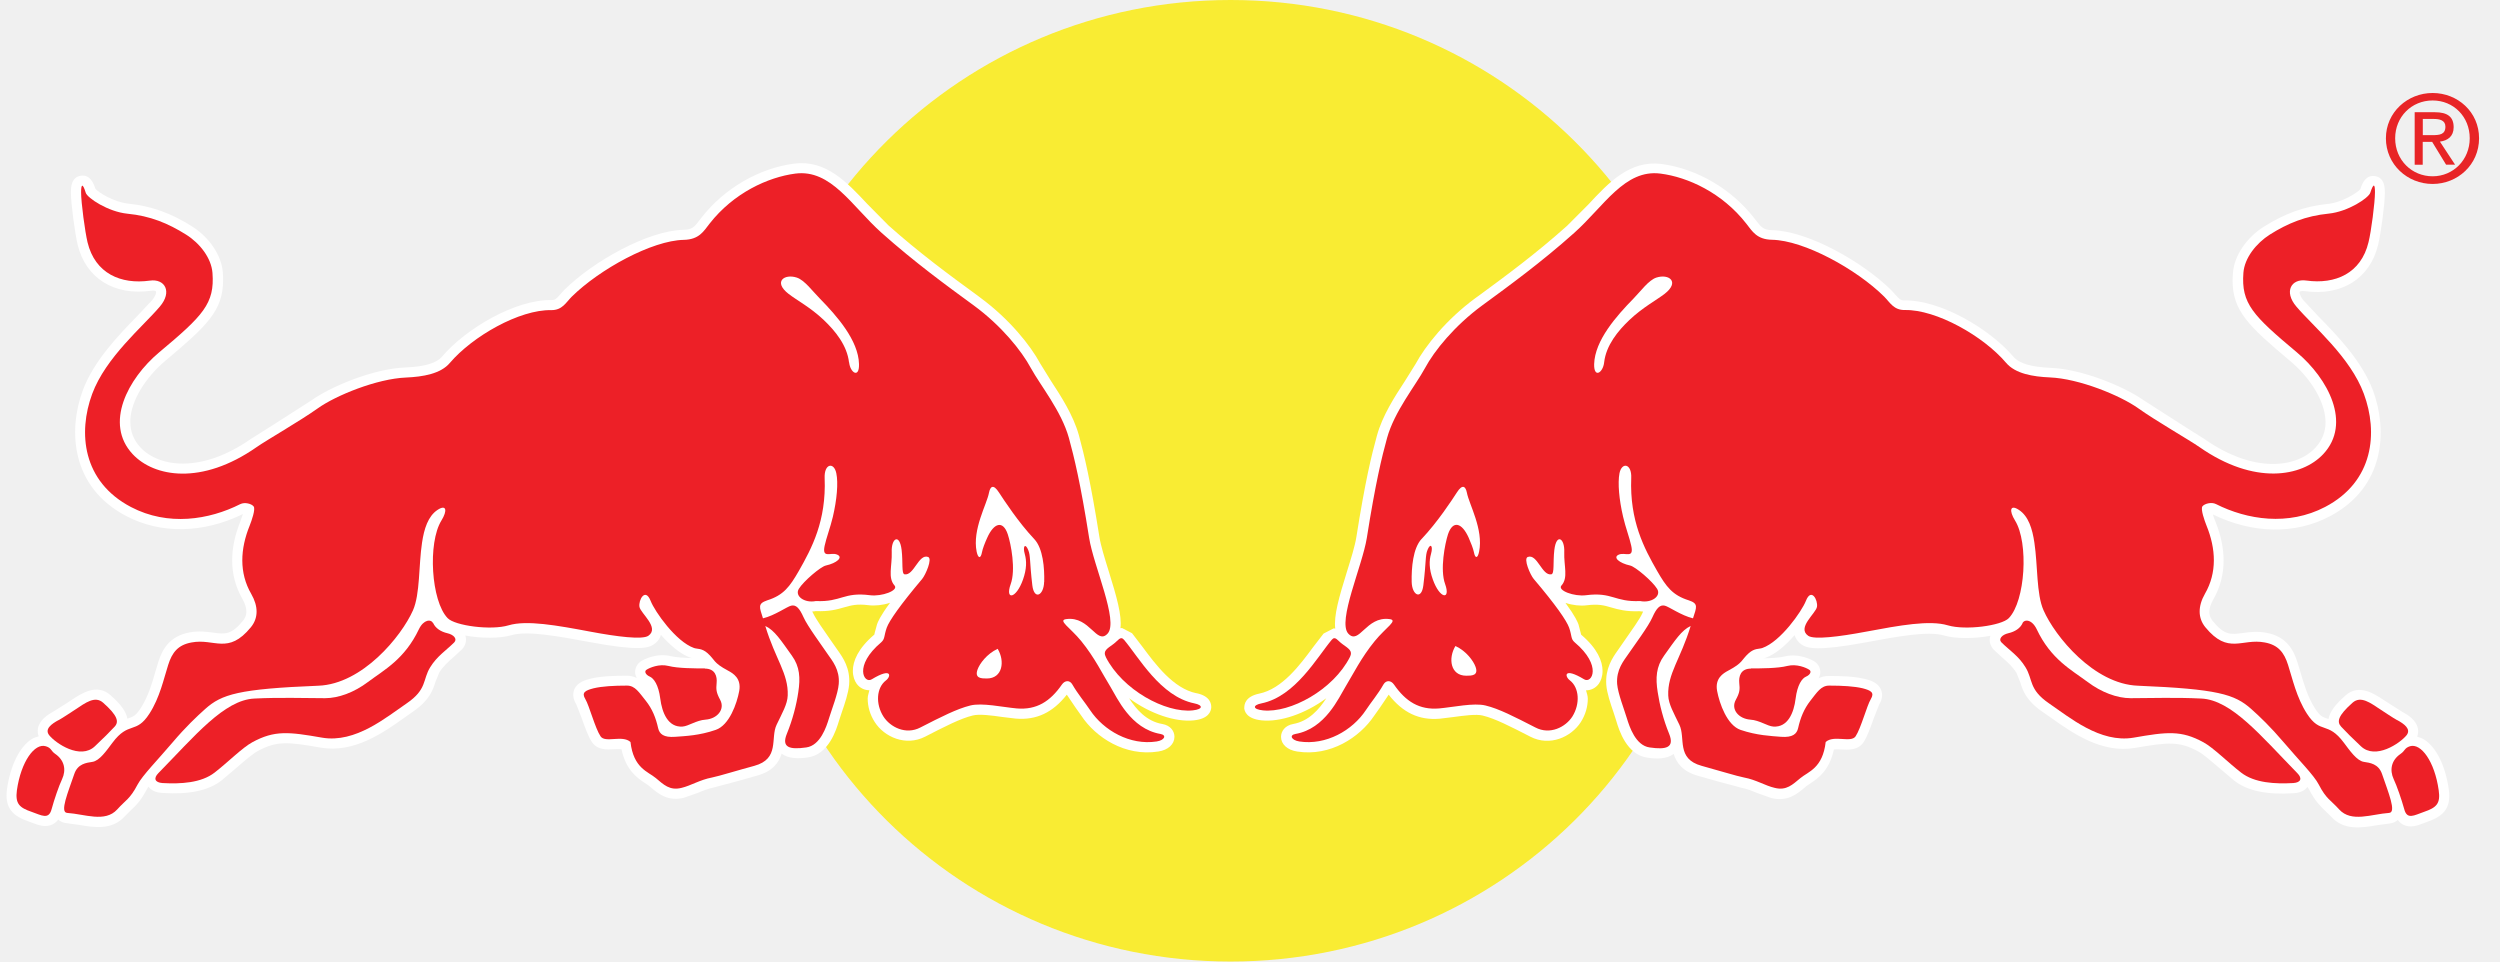
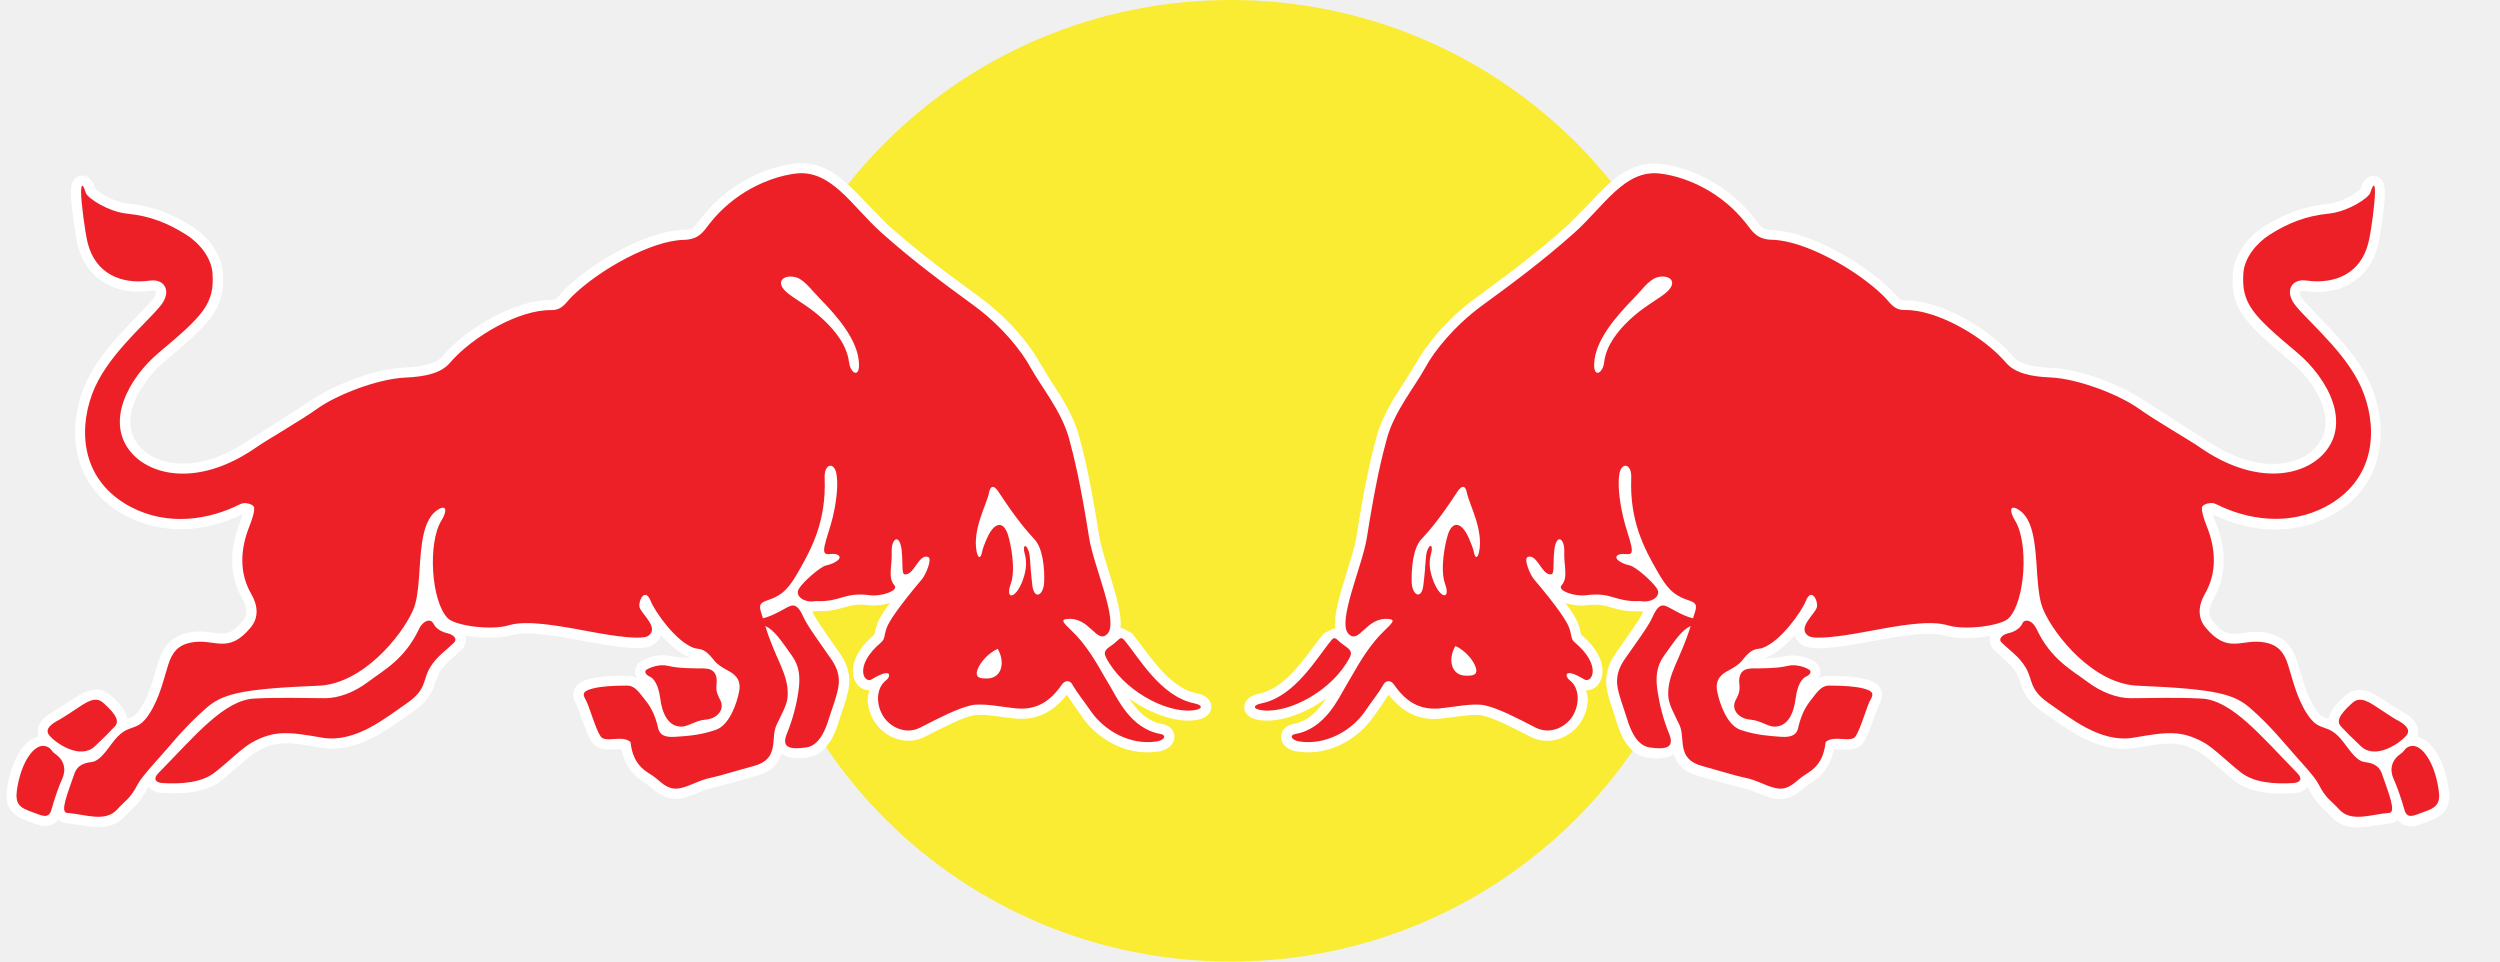
<svg xmlns="http://www.w3.org/2000/svg" width="91" height="35" viewBox="0 0 91 35" fill="none">
  <g id="Vector">
    <path d="M22.392 27.076C22.398 27.157 22.426 27.211 22.443 27.281C22.416 27.231 22.402 27.163 22.392 27.076ZM66.948 27.281C66.962 27.207 66.985 27.157 66.999 27.076C66.989 27.163 66.975 27.231 66.948 27.281Z" fill="white" />
    <path d="M5.332 10.727C5.332 10.727 5.322 10.74 5.315 10.744H5.312C5.312 10.744 5.326 10.733 5.336 10.727" fill="white" />
    <path d="M44.794 0C35.026 0 27.105 7.836 27.105 17.5C27.105 27.163 35.026 35 44.794 35C54.562 35 62.482 27.167 62.482 17.5C62.482 7.833 54.562 0 44.794 0Z" fill="#F9EC33" />
    <path d="M43.553 25.235C42.712 25.064 42.059 24.182 41.583 23.54L41.206 23.049L40.842 22.86C40.818 22.86 40.801 22.863 40.784 22.867C40.842 22.402 40.648 21.726 40.359 20.797C40.209 20.313 40.067 19.859 40.016 19.529C39.696 17.514 39.468 16.565 39.271 15.841C39.07 15.118 38.618 14.418 38.254 13.863L37.863 13.23C37.516 12.588 36.757 11.622 35.669 10.824L35.577 10.754C34.537 9.997 33.441 9.186 32.343 8.207L31.571 7.426C30.826 6.629 30.058 5.808 28.905 5.956C27.626 6.124 26.367 6.857 25.538 7.917L25.466 8.011C25.293 8.24 25.204 8.361 24.888 8.365C23.589 8.388 21.596 9.512 20.548 10.545L20.399 10.71C20.246 10.885 20.201 10.925 20.076 10.922C18.756 10.898 16.954 11.965 16.093 12.978C15.892 13.217 15.457 13.348 14.77 13.375C13.563 13.419 12.008 14.095 11.352 14.563L9.914 15.485L9.125 15.982C7.332 17.231 5.788 17.012 5.111 16.285C4.867 16.023 4.744 15.713 4.744 15.36C4.744 15.33 4.744 15.296 4.744 15.269C4.785 14.576 5.281 13.752 6.033 13.119C7.533 11.861 8.121 11.306 8.121 10.192C8.121 10.104 8.118 10.007 8.111 9.913C8.063 9.293 7.618 8.634 6.979 8.234C6.21 7.752 5.502 7.5 4.679 7.413C4.132 7.359 3.564 6.989 3.472 6.871C3.407 6.672 3.282 6.349 2.945 6.396C2.581 6.447 2.581 6.851 2.581 7.002C2.581 7.419 2.731 8.509 2.826 8.906C3.125 10.131 4.152 10.774 5.509 10.582C5.618 10.565 5.669 10.592 5.676 10.606C5.693 10.639 5.679 10.754 5.536 10.929L4.986 11.514C4.322 12.197 3.411 13.136 3.013 14.213C2.479 15.656 2.571 17.725 4.598 18.785C5.86 19.448 7.404 19.415 8.842 18.711C8.815 18.795 8.781 18.896 8.744 18.994C8.55 19.479 8.451 19.946 8.451 20.394C8.451 20.898 8.577 21.369 8.822 21.797C8.931 21.989 8.968 22.14 8.968 22.258C8.968 22.443 8.883 22.547 8.842 22.598C8.417 23.119 8.182 23.085 7.761 23.028C7.516 22.995 7.24 22.958 6.907 23.018C6.152 23.156 5.9 23.664 5.764 24.091L5.659 24.438C5.536 24.869 5.394 25.357 5.122 25.777C4.945 26.05 4.853 26.083 4.683 26.144C4.669 26.144 4.652 26.154 4.635 26.157C4.594 25.909 4.414 25.653 4.02 25.303C3.527 24.869 2.976 25.235 2.612 25.474L2.428 25.596L1.965 25.888C1.727 26.02 1.445 26.205 1.384 26.501C1.363 26.605 1.374 26.706 1.408 26.803C1.319 26.824 1.234 26.854 1.149 26.908C0.714 27.184 0.381 27.86 0.255 28.718C0.156 29.438 0.496 29.711 1.037 29.899L1.173 29.95C1.401 30.034 1.656 30.135 1.914 30.007C1.996 29.966 2.064 29.906 2.119 29.832C2.197 29.906 2.306 29.953 2.421 29.963L2.887 30.027C3.418 30.118 4.077 30.229 4.543 29.714L4.771 29.485C4.952 29.317 5.122 29.155 5.346 28.728C5.36 28.705 5.38 28.671 5.404 28.634C5.485 28.742 5.632 28.849 5.911 28.863C6.883 28.927 7.587 28.779 8.063 28.409L8.628 27.931C8.903 27.692 9.193 27.443 9.376 27.342C10.077 26.958 10.485 27.005 11.675 27.214C12.889 27.423 13.954 26.669 14.729 26.117L15.025 25.909C15.637 25.491 15.756 25.118 15.852 24.818L15.988 24.482C16.131 24.253 16.318 24.085 16.515 23.913L16.811 23.641C16.943 23.506 16.994 23.321 16.943 23.149C16.94 23.143 16.936 23.139 16.933 23.133C17.511 23.24 18.198 23.244 18.613 23.122C19.205 22.948 20.334 23.163 21.429 23.365C23.249 23.708 23.613 23.59 23.806 23.449C23.963 23.341 24.024 23.217 24.058 23.109C24.375 23.469 24.755 23.805 25.13 23.94C25.13 23.94 25.163 23.95 25.201 23.954C24.915 23.947 24.613 23.93 24.425 23.886C23.881 23.752 23.409 24.024 23.354 24.055C23.198 24.149 23.109 24.314 23.119 24.489C23.123 24.556 23.147 24.616 23.177 24.677C23.075 24.63 22.956 24.596 22.817 24.596C22.381 24.596 21.882 24.61 21.508 24.701C21.324 24.748 21.018 24.825 20.905 25.094C20.834 25.262 20.861 25.448 20.98 25.646L21.174 26.141C21.293 26.47 21.409 26.81 21.545 27.009C21.749 27.312 22.103 27.288 22.361 27.271C22.433 27.268 22.552 27.265 22.623 27.271C22.779 28.018 23.184 28.311 23.47 28.499L23.626 28.604L23.694 28.664C23.97 28.896 24.313 29.182 24.895 29.038L25.395 28.863C25.578 28.785 25.769 28.708 25.983 28.664L26.84 28.435L27.554 28.233C28.126 28.079 28.354 27.752 28.452 27.433C28.701 27.618 29.058 27.621 29.401 27.571C30.17 27.466 30.445 26.548 30.537 26.245C30.537 26.242 30.639 25.935 30.639 25.935C30.755 25.602 30.881 25.222 30.908 24.926C30.959 24.327 30.68 23.933 30.496 23.674L30.21 23.264C30.003 22.968 29.687 22.52 29.595 22.315C29.588 22.298 29.575 22.275 29.564 22.258C29.609 22.258 29.656 22.251 29.697 22.244C30.187 22.265 30.476 22.18 30.731 22.106C30.983 22.036 31.187 21.975 31.615 22.029C31.836 22.059 32.136 22.029 32.397 21.942C32.023 22.45 31.955 22.641 31.925 22.722L31.84 23.032C31.84 23.032 31.826 23.085 31.826 23.099C31.227 23.607 31.044 24.071 31.044 24.418C31.044 24.62 31.105 24.781 31.183 24.889C31.299 25.047 31.472 25.125 31.646 25.125C31.625 25.225 31.584 25.32 31.584 25.427C31.584 25.713 31.666 26.013 31.84 26.282C32.187 26.827 32.969 27.177 33.676 26.814C34.394 26.444 34.965 26.151 35.411 26.043C35.649 25.983 36.108 26.043 36.475 26.097L36.972 26.157C37.73 26.221 38.322 25.935 38.832 25.286C38.961 25.474 39.142 25.744 39.142 25.744L39.363 26.056C39.88 26.837 40.951 27.547 42.162 27.355C42.519 27.302 42.746 27.093 42.75 26.824V26.817C42.75 26.622 42.614 26.407 42.308 26.353H42.304C41.736 26.255 41.359 25.824 41.1 25.417C41.866 25.983 42.784 26.292 43.457 26.221C43.988 26.164 44.08 25.902 44.09 25.75C44.093 25.626 44.056 25.337 43.553 25.232" fill="white" />
    <path d="M45.287 25.75C45.294 25.902 45.386 26.164 45.92 26.221C46.596 26.292 47.511 25.983 48.276 25.417C48.015 25.824 47.637 26.252 47.073 26.353C46.767 26.407 46.63 26.625 46.63 26.817V26.824C46.63 27.09 46.862 27.302 47.215 27.355C48.426 27.547 49.494 26.837 50.018 26.056L50.239 25.744C50.239 25.744 50.419 25.474 50.548 25.286C51.059 25.939 51.65 26.225 52.405 26.161L52.905 26.1C53.273 26.05 53.735 25.986 53.97 26.046C54.419 26.154 54.987 26.447 55.708 26.817C56.412 27.18 57.191 26.83 57.541 26.285C57.714 26.013 57.796 25.717 57.796 25.431C57.796 25.326 57.758 25.229 57.731 25.128C57.908 25.128 58.078 25.05 58.194 24.892C58.272 24.785 58.333 24.623 58.333 24.421C58.333 24.075 58.153 23.61 57.554 23.102C57.551 23.089 57.537 23.035 57.537 23.035C57.537 23.035 57.456 22.729 57.456 22.725C57.425 22.645 57.354 22.453 56.983 21.945C57.242 22.032 57.541 22.063 57.758 22.032C58.19 21.979 58.391 22.036 58.643 22.11C58.901 22.184 59.187 22.268 59.677 22.248C59.721 22.254 59.765 22.261 59.809 22.261C59.799 22.281 59.789 22.305 59.782 22.322C59.694 22.527 59.374 22.971 59.166 23.27L58.881 23.681C58.697 23.94 58.425 24.334 58.469 24.933C58.493 25.229 58.622 25.609 58.738 25.945C58.738 25.945 58.837 26.252 58.837 26.255C58.928 26.558 59.204 27.476 59.972 27.581C60.316 27.631 60.673 27.628 60.921 27.443C61.023 27.762 61.248 28.089 61.823 28.244L62.533 28.445L63.387 28.674C63.605 28.715 63.792 28.795 63.982 28.873C63.982 28.873 64.479 29.048 64.475 29.048C65.064 29.192 65.404 28.907 65.683 28.674L65.751 28.614L65.907 28.509C66.189 28.324 66.594 28.032 66.754 27.281C66.825 27.271 66.941 27.275 67.016 27.281C67.271 27.295 67.631 27.318 67.832 27.019C67.965 26.82 68.087 26.477 68.203 26.151L68.397 25.656C68.516 25.458 68.54 25.273 68.468 25.104C68.356 24.832 68.05 24.754 67.866 24.711C67.489 24.616 66.996 24.606 66.553 24.606C66.417 24.606 66.302 24.64 66.2 24.687C66.23 24.63 66.251 24.566 66.257 24.499C66.271 24.327 66.186 24.159 66.026 24.065C65.972 24.034 65.492 23.762 64.955 23.896C64.768 23.944 64.462 23.957 64.18 23.964C64.217 23.957 64.251 23.95 64.251 23.95C64.632 23.816 65.006 23.483 65.322 23.119C65.36 23.227 65.421 23.348 65.574 23.459C65.775 23.597 66.135 23.715 67.954 23.375C69.046 23.173 70.179 22.958 70.767 23.133C71.186 23.257 71.873 23.25 72.451 23.143C72.451 23.149 72.444 23.153 72.444 23.16C72.393 23.331 72.444 23.516 72.576 23.651L72.869 23.923C73.07 24.095 73.253 24.26 73.4 24.492L73.535 24.828C73.627 25.128 73.746 25.501 74.359 25.919L74.658 26.127C75.437 26.679 76.498 27.433 77.715 27.224C78.906 27.019 79.317 26.972 80.014 27.352C80.205 27.453 80.487 27.705 80.766 27.941L81.331 28.419C81.81 28.789 82.514 28.937 83.49 28.873C83.762 28.859 83.915 28.748 83.993 28.644C84.017 28.681 84.034 28.715 84.051 28.738C84.276 29.166 84.446 29.327 84.623 29.499L84.854 29.727C85.317 30.242 85.976 30.131 86.51 30.04L86.976 29.976C87.095 29.966 87.197 29.919 87.279 29.845C87.333 29.919 87.401 29.98 87.48 30.02C87.738 30.148 87.996 30.05 88.224 29.963L88.354 29.913C88.898 29.724 89.238 29.451 89.136 28.732C89.013 27.873 88.68 27.197 88.241 26.921C88.16 26.871 88.071 26.837 87.986 26.817C88.02 26.719 88.031 26.618 88.01 26.514C87.949 26.215 87.667 26.03 87.428 25.902L86.966 25.609L86.779 25.488C86.415 25.249 85.864 24.879 85.374 25.316C84.983 25.666 84.8 25.922 84.759 26.171C84.742 26.171 84.725 26.157 84.708 26.157C84.538 26.097 84.446 26.067 84.269 25.791C83.997 25.37 83.858 24.882 83.732 24.451L83.626 24.105C83.49 23.674 83.239 23.166 82.487 23.032C82.154 22.971 81.875 23.008 81.633 23.042C81.208 23.099 80.974 23.133 80.548 22.611C80.511 22.564 80.422 22.456 80.422 22.271C80.422 22.15 80.46 21.999 80.569 21.81C80.814 21.383 80.939 20.909 80.939 20.407C80.939 19.96 80.844 19.492 80.65 19.007C80.606 18.91 80.576 18.809 80.548 18.725C81.99 19.428 83.531 19.462 84.793 18.799C86.82 17.739 86.912 15.67 86.381 14.226C85.98 13.146 85.068 12.207 84.402 11.528L83.854 10.942C83.708 10.767 83.694 10.649 83.711 10.619C83.718 10.609 83.769 10.582 83.878 10.596C85.235 10.787 86.262 10.145 86.561 8.92C86.66 8.523 86.809 7.433 86.809 7.015C86.809 6.864 86.809 6.46 86.446 6.41C86.109 6.363 85.98 6.682 85.918 6.884C85.827 7.002 85.259 7.375 84.708 7.426C83.885 7.513 83.177 7.766 82.412 8.247C81.773 8.647 81.327 9.307 81.28 9.926C81.273 10.02 81.266 10.118 81.266 10.205C81.266 11.319 81.854 11.874 83.354 13.133C84.109 13.765 84.606 14.589 84.647 15.283C84.647 15.313 84.65 15.343 84.65 15.373C84.65 15.727 84.524 16.033 84.279 16.299C83.602 17.026 82.055 17.244 80.263 15.996L79.477 15.498L78.038 14.576C77.379 14.105 75.824 13.432 74.617 13.388C73.93 13.358 73.498 13.227 73.294 12.991C72.437 11.979 70.635 10.912 69.311 10.935C69.186 10.935 69.145 10.898 68.988 10.723L68.839 10.559C67.791 9.526 65.802 8.402 64.499 8.378C64.183 8.375 64.098 8.254 63.918 8.025L63.846 7.931C63.02 6.871 61.761 6.141 60.483 5.969C59.33 5.821 58.561 6.642 57.82 7.439L57.041 8.22C55.895 9.246 54.789 10.057 53.817 10.771L53.718 10.841C52.63 11.639 51.875 12.604 51.528 13.247L51.133 13.88C50.769 14.435 50.317 15.135 50.12 15.858C49.919 16.581 49.691 17.53 49.372 19.546C49.321 19.875 49.178 20.33 49.028 20.811C48.739 21.74 48.545 22.416 48.603 22.88C48.583 22.88 48.566 22.873 48.545 22.873C48.545 22.873 48.181 23.058 48.178 23.062L47.8 23.553C47.324 24.196 46.675 25.077 45.831 25.249C45.331 25.353 45.287 25.643 45.294 25.767" fill="white" />
    <path d="M40.25 23.91C40.141 23.698 40.291 23.614 40.526 23.445C40.703 23.318 40.781 23.136 40.913 23.287C41.444 23.91 42.233 25.35 43.471 25.602C43.794 25.666 43.801 25.818 43.413 25.858C42.427 25.959 40.859 25.118 40.247 23.91" fill="#ED2027" />
    <path d="M15.767 22.678C15.852 22.87 16.049 22.995 16.284 23.049C16.515 23.102 16.654 23.257 16.535 23.382C16.25 23.668 15.909 23.88 15.658 24.29C15.379 24.741 15.552 25.091 14.804 25.602C14.063 26.104 12.944 27.059 11.726 26.851C10.512 26.639 9.995 26.575 9.182 27.019C8.822 27.214 8.284 27.756 7.815 28.119C7.325 28.503 6.574 28.54 5.914 28.503C5.639 28.483 5.577 28.334 5.764 28.143C7.091 26.79 8.159 25.478 9.261 25.427C10.209 25.38 11.07 25.414 11.832 25.414C12.325 25.414 12.893 25.202 13.393 24.825C13.991 24.378 14.729 23.997 15.25 22.9C15.423 22.544 15.695 22.53 15.763 22.685" fill="#ED2027" />
    <path d="M2.132 26.211C1.877 26.349 1.612 26.538 1.792 26.763C2.027 27.056 2.925 27.668 3.455 27.163C3.754 26.884 4.003 26.632 4.169 26.454C4.339 26.275 4.285 26.05 3.754 25.579C3.458 25.316 3.115 25.579 2.731 25.834C2.578 25.932 2.306 26.117 2.132 26.215" fill="#ED2027" />
    <path d="M1.663 27.163C1.265 27.042 0.765 27.712 0.615 28.768C0.551 29.256 0.704 29.398 1.153 29.552C1.513 29.677 1.775 29.852 1.88 29.448C1.976 29.098 2.142 28.61 2.261 28.358C2.414 28.028 2.35 27.672 2.006 27.439C1.846 27.328 1.877 27.227 1.666 27.163" fill="#ED2027" />
    <path d="M42.24 26.716C41.151 26.528 40.658 25.387 40.424 25.007C40.141 24.552 39.849 23.94 39.356 23.334C38.954 22.84 38.478 22.571 38.822 22.534C39.675 22.426 39.92 23.496 40.318 23.062C40.726 22.614 39.805 20.599 39.645 19.583C39.329 17.574 39.097 16.635 38.907 15.939C38.638 14.97 37.876 14.038 37.526 13.402C37.182 12.762 36.448 11.854 35.448 11.12C34.462 10.4 33.292 9.546 32.091 8.476C31.003 7.503 30.255 6.151 28.949 6.319C27.956 6.45 26.707 7.019 25.83 8.139C25.609 8.422 25.449 8.718 24.891 8.731C23.735 8.752 21.824 9.801 20.81 10.801C20.596 11.016 20.467 11.292 20.065 11.289C18.909 11.265 17.202 12.241 16.375 13.21C16.042 13.607 15.396 13.715 14.784 13.742C13.716 13.785 12.219 14.398 11.57 14.862C10.903 15.336 9.699 16.023 9.335 16.279C7.339 17.672 5.608 17.365 4.829 16.531C3.788 15.417 4.656 13.782 5.788 12.83C7.393 11.487 7.819 11.053 7.734 9.933C7.693 9.394 7.278 8.856 6.774 8.54C6.118 8.129 5.472 7.86 4.639 7.779C3.935 7.709 3.18 7.207 3.122 7.019C3.006 6.642 2.952 6.713 2.952 6.999C2.952 7.379 3.095 8.439 3.186 8.819C3.462 9.96 4.404 10.36 5.451 10.215C5.999 10.135 6.285 10.616 5.815 11.164C5.2 11.888 3.85 13.005 3.356 14.337C2.836 15.744 2.996 17.527 4.768 18.456C6.115 19.162 7.611 18.923 8.744 18.351C8.91 18.267 9.162 18.338 9.233 18.435C9.308 18.533 9.159 18.954 9.087 19.135C8.744 19.98 8.699 20.848 9.145 21.618C9.407 22.073 9.407 22.497 9.131 22.833C8.301 23.846 7.805 23.227 6.975 23.385C6.482 23.472 6.264 23.748 6.121 24.206C5.962 24.701 5.819 25.39 5.438 25.979C4.945 26.743 4.69 26.235 4.091 27.039C3.873 27.328 3.622 27.695 3.363 27.732C3.146 27.766 2.829 27.799 2.703 28.176C2.476 28.843 2.166 29.573 2.445 29.59C3.088 29.633 3.822 29.95 4.265 29.465C4.571 29.122 4.727 29.095 5.009 28.556C5.183 28.227 5.737 27.665 6.292 27.012C6.757 26.464 7.166 26.077 7.468 25.808C8.07 25.269 8.686 25.077 11.59 24.96C13.192 24.899 14.61 23.166 15.032 22.217C15.294 21.622 15.236 20.589 15.362 19.754C15.437 19.25 15.58 18.789 15.927 18.56C16.25 18.348 16.294 18.583 16.066 18.95C15.566 19.761 15.692 21.878 16.294 22.5C16.556 22.776 17.872 22.954 18.511 22.762C19.171 22.564 20.263 22.762 21.504 22.995C22.466 23.176 23.381 23.291 23.599 23.143C24.021 22.85 23.32 22.328 23.276 22.09C23.235 21.84 23.487 21.376 23.684 21.874C23.834 22.258 24.602 23.355 25.262 23.587C25.385 23.631 25.541 23.587 25.755 23.775C26.038 24.028 25.946 24.115 26.5 24.411C26.691 24.512 26.99 24.694 26.908 25.151C26.823 25.609 26.548 26.4 26.051 26.568C25.463 26.773 24.949 26.793 24.575 26.82C24.157 26.851 24.004 26.719 23.956 26.504C23.871 26.124 23.742 25.804 23.507 25.508C23.262 25.205 23.119 24.956 22.824 24.956C22.341 24.956 21.916 24.98 21.606 25.054C21.297 25.135 21.161 25.209 21.307 25.448C21.45 25.686 21.664 26.514 21.861 26.803C22.031 27.056 22.654 26.74 22.95 27.009C23.058 27.964 23.589 28.085 23.871 28.321C24.153 28.556 24.375 28.789 24.81 28.678C25.15 28.597 25.473 28.385 25.919 28.301C26.16 28.254 26.878 28.032 27.456 27.877C28.394 27.621 28.034 26.864 28.269 26.38C28.469 25.959 28.663 25.633 28.673 25.316C28.704 24.519 28.221 23.994 27.857 22.786C28.194 22.941 28.425 23.308 28.823 23.863C29.115 24.267 29.136 24.677 29.058 25.192C28.993 25.649 28.85 26.201 28.643 26.706C28.439 27.204 28.728 27.295 29.347 27.207C29.86 27.137 30.081 26.457 30.177 26.141C30.272 25.828 30.503 25.249 30.53 24.899C30.574 24.374 30.296 24.055 30.122 23.802C29.918 23.496 29.394 22.796 29.248 22.466C29.098 22.13 28.973 22.005 28.799 22.046C28.649 22.079 28.201 22.406 27.772 22.507C27.646 22.103 27.568 21.975 27.922 21.854C28.524 21.666 28.748 21.353 29.078 20.781C29.547 19.956 30.081 18.964 30.017 17.399C29.996 16.871 30.357 16.807 30.442 17.227C30.517 17.584 30.462 18.19 30.316 18.812C30.228 19.186 30.071 19.603 30.017 19.865C29.915 20.347 30.238 20.091 30.466 20.185C30.71 20.283 30.455 20.498 30.061 20.585C29.87 20.626 29.248 21.157 29.078 21.433C28.915 21.699 29.289 21.962 29.697 21.878C30.632 21.921 30.7 21.541 31.666 21.666C32.088 21.723 32.721 21.494 32.561 21.312C32.309 21.03 32.476 20.602 32.459 20.101C32.435 19.593 32.744 19.398 32.819 20.017C32.873 20.468 32.809 20.882 32.925 20.905C33.265 20.966 33.438 20.148 33.782 20.273C33.952 20.333 33.686 20.932 33.567 21.073C32.765 22.026 32.37 22.594 32.278 22.847C32.169 23.156 32.221 23.25 32.074 23.382C31.061 24.236 31.452 24.902 31.731 24.727C32.482 24.273 32.435 24.627 32.251 24.765C31.897 25.034 31.867 25.626 32.156 26.08C32.401 26.464 32.969 26.76 33.503 26.48C34.264 26.09 34.833 25.801 35.319 25.68C35.747 25.572 36.492 25.74 37.009 25.787C37.733 25.848 38.227 25.532 38.652 24.919C38.764 24.758 38.941 24.748 39.036 24.919C39.23 25.256 39.495 25.572 39.679 25.848C40.172 26.588 41.131 27.14 42.104 26.989C42.4 26.942 42.471 26.756 42.24 26.716Z" fill="#ED2027" />
    <path d="M30.904 13.19C30.833 12.571 30.404 12.046 29.986 11.649C29.5 11.188 29.007 10.932 28.704 10.697C28.139 10.259 28.544 9.956 29.003 10.104C29.289 10.198 29.578 10.602 29.84 10.865C30.459 11.497 31.248 12.389 31.268 13.254C31.282 13.782 30.949 13.573 30.908 13.19" fill="white" />
    <path d="M35.921 24.697C35.724 24.697 35.465 24.697 35.584 24.367C35.659 24.159 35.921 23.799 36.315 23.617C36.587 24.068 36.495 24.697 35.921 24.697Z" fill="white" />
    <path d="M38.006 21.181C37.995 21.676 37.645 21.854 37.577 21.309C37.472 20.421 37.516 20.232 37.427 20.02C37.325 19.765 37.217 19.869 37.302 20.168C37.373 20.417 37.373 20.71 37.237 21.097C36.982 21.814 36.577 21.851 36.788 21.265C36.982 20.737 36.798 19.795 36.683 19.448C36.509 18.93 36.179 19.028 35.934 19.576C35.849 19.761 35.768 19.973 35.744 20.101C35.7 20.34 35.605 20.34 35.55 20.081C35.387 19.27 35.921 18.358 35.999 17.937C36.047 17.698 36.159 17.611 36.363 17.927C36.553 18.217 37.067 19.007 37.645 19.62C37.968 19.96 38.023 20.683 38.009 21.184" fill="white" />
    <path d="M25.657 24.33C25.293 24.33 24.677 24.33 24.33 24.24C23.99 24.155 23.647 24.307 23.541 24.374C23.436 24.431 23.5 24.563 23.65 24.627C23.796 24.69 23.97 24.923 24.034 25.431C24.099 25.939 24.313 26.484 24.847 26.447C25.065 26.43 25.347 26.218 25.68 26.195C26.106 26.164 26.401 25.821 26.214 25.474C26.065 25.198 26.065 25.094 26.085 24.862C26.109 24.633 26.041 24.337 25.657 24.337" fill="#ED2027" />
    <path d="M49.14 23.91C49.246 23.698 49.1 23.614 48.865 23.445C48.685 23.318 48.606 23.136 48.477 23.287C47.95 23.91 47.154 25.35 45.92 25.602C45.593 25.666 45.586 25.818 45.974 25.858C46.96 25.959 48.528 25.118 49.14 23.91Z" fill="#ED2027" />
    <path d="M73.624 22.678C73.539 22.87 73.342 22.995 73.104 23.049C72.876 23.102 72.733 23.257 72.852 23.382C73.138 23.668 73.484 23.88 73.729 24.29C74.008 24.741 73.838 25.091 74.583 25.602C75.324 26.104 76.443 27.059 77.661 26.851C78.879 26.639 79.392 26.575 80.205 27.019C80.565 27.214 81.103 27.756 81.572 28.119C82.065 28.503 82.813 28.54 83.477 28.503C83.752 28.483 83.813 28.334 83.623 28.143C82.3 26.79 81.232 25.478 80.127 25.427C79.178 25.38 78.314 25.414 77.555 25.414C77.062 25.414 76.494 25.202 75.991 24.825C75.392 24.378 74.651 23.997 74.134 22.9C73.961 22.544 73.692 22.53 73.617 22.685" fill="#ED2027" />
    <path d="M87.258 26.211C87.51 26.349 87.775 26.538 87.599 26.763C87.361 27.056 86.466 27.668 85.936 27.163C85.636 26.884 85.388 26.632 85.221 26.454C85.051 26.275 85.102 26.05 85.633 25.579C85.932 25.316 86.276 25.579 86.66 25.834C86.813 25.932 87.082 26.117 87.258 26.215" fill="#ED2027" />
    <path d="M87.724 27.163C88.122 27.042 88.622 27.712 88.769 28.768C88.84 29.256 88.683 29.398 88.234 29.552C87.874 29.677 87.616 29.852 87.513 29.448C87.415 29.098 87.248 28.61 87.129 28.358C86.976 28.028 87.041 27.672 87.384 27.439C87.547 27.328 87.52 27.227 87.724 27.163Z" fill="#ED2027" />
    <path d="M47.29 26.989C48.266 27.14 49.229 26.588 49.718 25.848C49.899 25.572 50.164 25.259 50.355 24.919C50.453 24.748 50.63 24.758 50.742 24.919C51.167 25.532 51.66 25.848 52.385 25.787C52.905 25.74 53.647 25.575 54.072 25.68C54.562 25.797 55.126 26.09 55.888 26.48C56.422 26.76 56.99 26.464 57.235 26.08C57.52 25.622 57.49 25.034 57.143 24.765C56.952 24.623 56.905 24.27 57.663 24.727C57.939 24.899 58.333 24.236 57.32 23.382C57.17 23.254 57.224 23.156 57.116 22.847C57.024 22.591 56.633 22.022 55.827 21.073C55.704 20.929 55.442 20.333 55.612 20.273C55.959 20.148 56.129 20.969 56.469 20.905C56.589 20.882 56.524 20.468 56.578 20.017C56.653 19.394 56.963 19.593 56.939 20.101C56.922 20.606 57.092 21.03 56.837 21.312C56.677 21.494 57.306 21.723 57.731 21.666C58.697 21.541 58.765 21.921 59.7 21.878C60.108 21.962 60.483 21.703 60.319 21.433C60.149 21.157 59.53 20.629 59.337 20.585C58.939 20.498 58.687 20.283 58.932 20.185C59.16 20.094 59.483 20.347 59.377 19.865C59.323 19.6 59.166 19.186 59.081 18.812C58.935 18.186 58.881 17.584 58.949 17.227C59.034 16.807 59.401 16.871 59.377 17.399C59.316 18.964 59.847 19.956 60.319 20.781C60.649 21.353 60.874 21.666 61.476 21.854C61.833 21.972 61.755 22.103 61.625 22.507C61.197 22.406 60.745 22.079 60.598 22.046C60.425 22.005 60.299 22.13 60.149 22.466C60.007 22.796 59.483 23.496 59.275 23.802C59.102 24.055 58.826 24.374 58.864 24.899C58.894 25.246 59.122 25.824 59.217 26.141C59.313 26.457 59.537 27.137 60.047 27.207C60.666 27.298 60.959 27.207 60.755 26.706C60.547 26.201 60.408 25.649 60.34 25.192C60.258 24.677 60.282 24.267 60.574 23.863C60.972 23.308 61.207 22.941 61.54 22.786C61.173 23.994 60.694 24.519 60.724 25.316C60.734 25.629 60.928 25.959 61.129 26.38C61.364 26.864 61.003 27.621 61.942 27.877C62.523 28.035 63.241 28.257 63.482 28.301C63.931 28.385 64.254 28.6 64.598 28.678C65.03 28.789 65.254 28.553 65.537 28.321C65.822 28.085 66.346 27.964 66.455 27.009C66.751 26.74 67.373 27.052 67.543 26.803C67.737 26.514 67.954 25.686 68.097 25.448C68.24 25.209 68.108 25.135 67.802 25.054C67.492 24.98 67.067 24.956 66.581 24.956C66.281 24.956 66.138 25.205 65.897 25.508C65.666 25.804 65.537 26.124 65.451 26.504C65.404 26.716 65.251 26.851 64.832 26.82C64.462 26.79 63.952 26.77 63.356 26.568C62.867 26.4 62.588 25.609 62.503 25.151C62.418 24.694 62.717 24.512 62.907 24.411C63.465 24.115 63.373 24.028 63.656 23.775C63.87 23.587 64.026 23.631 64.149 23.587C64.812 23.355 65.581 22.258 65.734 21.874C65.928 21.376 66.179 21.84 66.138 22.09C66.094 22.332 65.397 22.85 65.819 23.143C66.03 23.291 66.948 23.176 67.91 22.995C69.155 22.762 70.24 22.564 70.9 22.762C71.543 22.954 72.855 22.776 73.121 22.5C73.723 21.874 73.848 19.758 73.349 18.95C73.121 18.583 73.168 18.348 73.488 18.56C73.838 18.789 73.978 19.25 74.052 19.754C74.178 20.589 74.121 21.622 74.386 22.217C74.804 23.166 76.219 24.902 77.821 24.96C80.725 25.081 81.341 25.269 81.946 25.808C82.249 26.077 82.657 26.467 83.12 27.012C83.674 27.665 84.232 28.223 84.402 28.556C84.68 29.095 84.837 29.118 85.147 29.465C85.592 29.95 86.323 29.633 86.963 29.59C87.242 29.573 86.932 28.839 86.707 28.176C86.578 27.799 86.262 27.766 86.044 27.732C85.789 27.692 85.534 27.325 85.32 27.039C84.721 26.232 84.466 26.743 83.973 25.979C83.592 25.39 83.446 24.701 83.286 24.206C83.143 23.748 82.922 23.472 82.433 23.385C81.599 23.227 81.109 23.846 80.276 22.833C80.001 22.497 80.001 22.069 80.259 21.615C80.705 20.845 80.661 19.976 80.317 19.132C80.246 18.954 80.096 18.533 80.167 18.432C80.242 18.334 80.494 18.264 80.661 18.348C81.793 18.92 83.293 19.155 84.636 18.452C86.408 17.524 86.565 15.74 86.044 14.334C85.555 13.001 84.204 11.884 83.589 11.161C83.12 10.612 83.405 10.131 83.953 10.212C85 10.357 85.942 9.956 86.214 8.816C86.31 8.435 86.449 7.375 86.449 6.995C86.449 6.709 86.401 6.639 86.279 7.015C86.218 7.207 85.47 7.705 84.762 7.776C83.925 7.86 83.279 8.126 82.626 8.536C82.123 8.856 81.701 9.391 81.66 9.929C81.575 11.05 82.004 11.484 83.606 12.826C84.742 13.779 85.609 15.411 84.568 16.528C83.79 17.362 82.058 17.668 80.062 16.275C79.698 16.02 78.494 15.333 77.828 14.859C77.175 14.394 75.681 13.782 74.614 13.738C73.998 13.711 73.359 13.604 73.022 13.207C72.199 12.238 70.485 11.262 69.332 11.285C68.931 11.289 68.798 11.013 68.584 10.797C67.574 9.795 65.662 8.748 64.503 8.728C63.948 8.718 63.785 8.422 63.564 8.139C62.686 7.015 61.438 6.447 60.442 6.319C59.139 6.151 58.391 7.503 57.303 8.476C56.106 9.546 54.932 10.4 53.949 11.12C52.95 11.854 52.211 12.762 51.868 13.402C51.521 14.041 50.759 14.973 50.49 15.939C50.297 16.639 50.069 17.574 49.752 19.583C49.589 20.599 48.674 22.614 49.076 23.062C49.474 23.496 49.722 22.426 50.572 22.534C50.916 22.571 50.443 22.84 50.042 23.334C49.548 23.937 49.249 24.549 48.97 25.007C48.736 25.387 48.242 26.528 47.154 26.716C46.923 26.756 47.001 26.942 47.294 26.989" fill="#ED2027" />
    <path d="M58.027 13.254C58.051 12.389 58.84 11.501 59.462 10.865C59.721 10.602 60.007 10.198 60.292 10.104C60.751 9.956 61.156 10.259 60.591 10.697C60.289 10.929 59.796 11.188 59.309 11.649C58.891 12.046 58.462 12.571 58.391 13.19C58.35 13.573 58.014 13.782 58.027 13.254Z" fill="white" />
    <path d="M52.98 23.516C53.375 23.698 53.633 24.061 53.708 24.267C53.83 24.596 53.568 24.596 53.371 24.596C52.796 24.596 52.705 23.967 52.977 23.516" fill="white" />
    <path d="M51.749 19.616C52.327 19.004 52.844 18.213 53.031 17.924C53.232 17.611 53.347 17.698 53.395 17.934C53.473 18.355 54.004 19.27 53.84 20.077C53.789 20.337 53.694 20.337 53.65 20.098C53.623 19.966 53.541 19.758 53.46 19.573C53.215 19.024 52.885 18.927 52.708 19.445C52.596 19.791 52.409 20.733 52.603 21.262C52.813 21.847 52.409 21.81 52.154 21.09C52.014 20.703 52.018 20.407 52.089 20.162C52.174 19.862 52.065 19.758 51.963 20.014C51.875 20.225 51.919 20.417 51.81 21.305C51.745 21.851 51.395 21.672 51.385 21.178C51.375 20.676 51.429 19.953 51.749 19.613" fill="white" />
    <path d="M63.734 24.33C64.098 24.33 64.713 24.33 65.06 24.24C65.404 24.155 65.744 24.307 65.849 24.374C65.955 24.431 65.894 24.563 65.744 24.627C65.594 24.69 65.424 24.923 65.36 25.431C65.298 25.939 65.081 26.484 64.547 26.447C64.326 26.43 64.05 26.218 63.714 26.195C63.288 26.164 62.992 25.821 63.183 25.474C63.333 25.198 63.333 25.094 63.309 24.862C63.288 24.633 63.35 24.337 63.737 24.337" fill="#ED2027" />
-     <path d="M87.184 5.034C87.184 4.253 87.782 3.657 88.547 3.657C89.313 3.657 89.898 4.25 89.898 5.034C89.898 5.818 89.299 6.417 88.547 6.417C87.796 6.417 87.184 5.831 87.184 5.034ZM88.547 6.696C89.459 6.696 90.238 5.993 90.238 5.034C90.238 4.075 89.459 3.385 88.547 3.385C87.636 3.385 86.847 4.085 86.847 5.034C86.847 5.983 87.626 6.696 88.547 6.696ZM88.19 5.165H88.531L89.037 5.993H89.364L88.813 5.155C89.095 5.118 89.313 4.966 89.313 4.63C89.313 4.253 89.088 4.085 88.632 4.085H87.894V5.996H88.187V5.168L88.19 5.165ZM88.19 4.919V4.33H88.592C88.796 4.33 89.013 4.374 89.013 4.61C89.013 4.902 88.792 4.919 88.544 4.919H88.19Z" fill="#E82426" />
  </g>
</svg>
